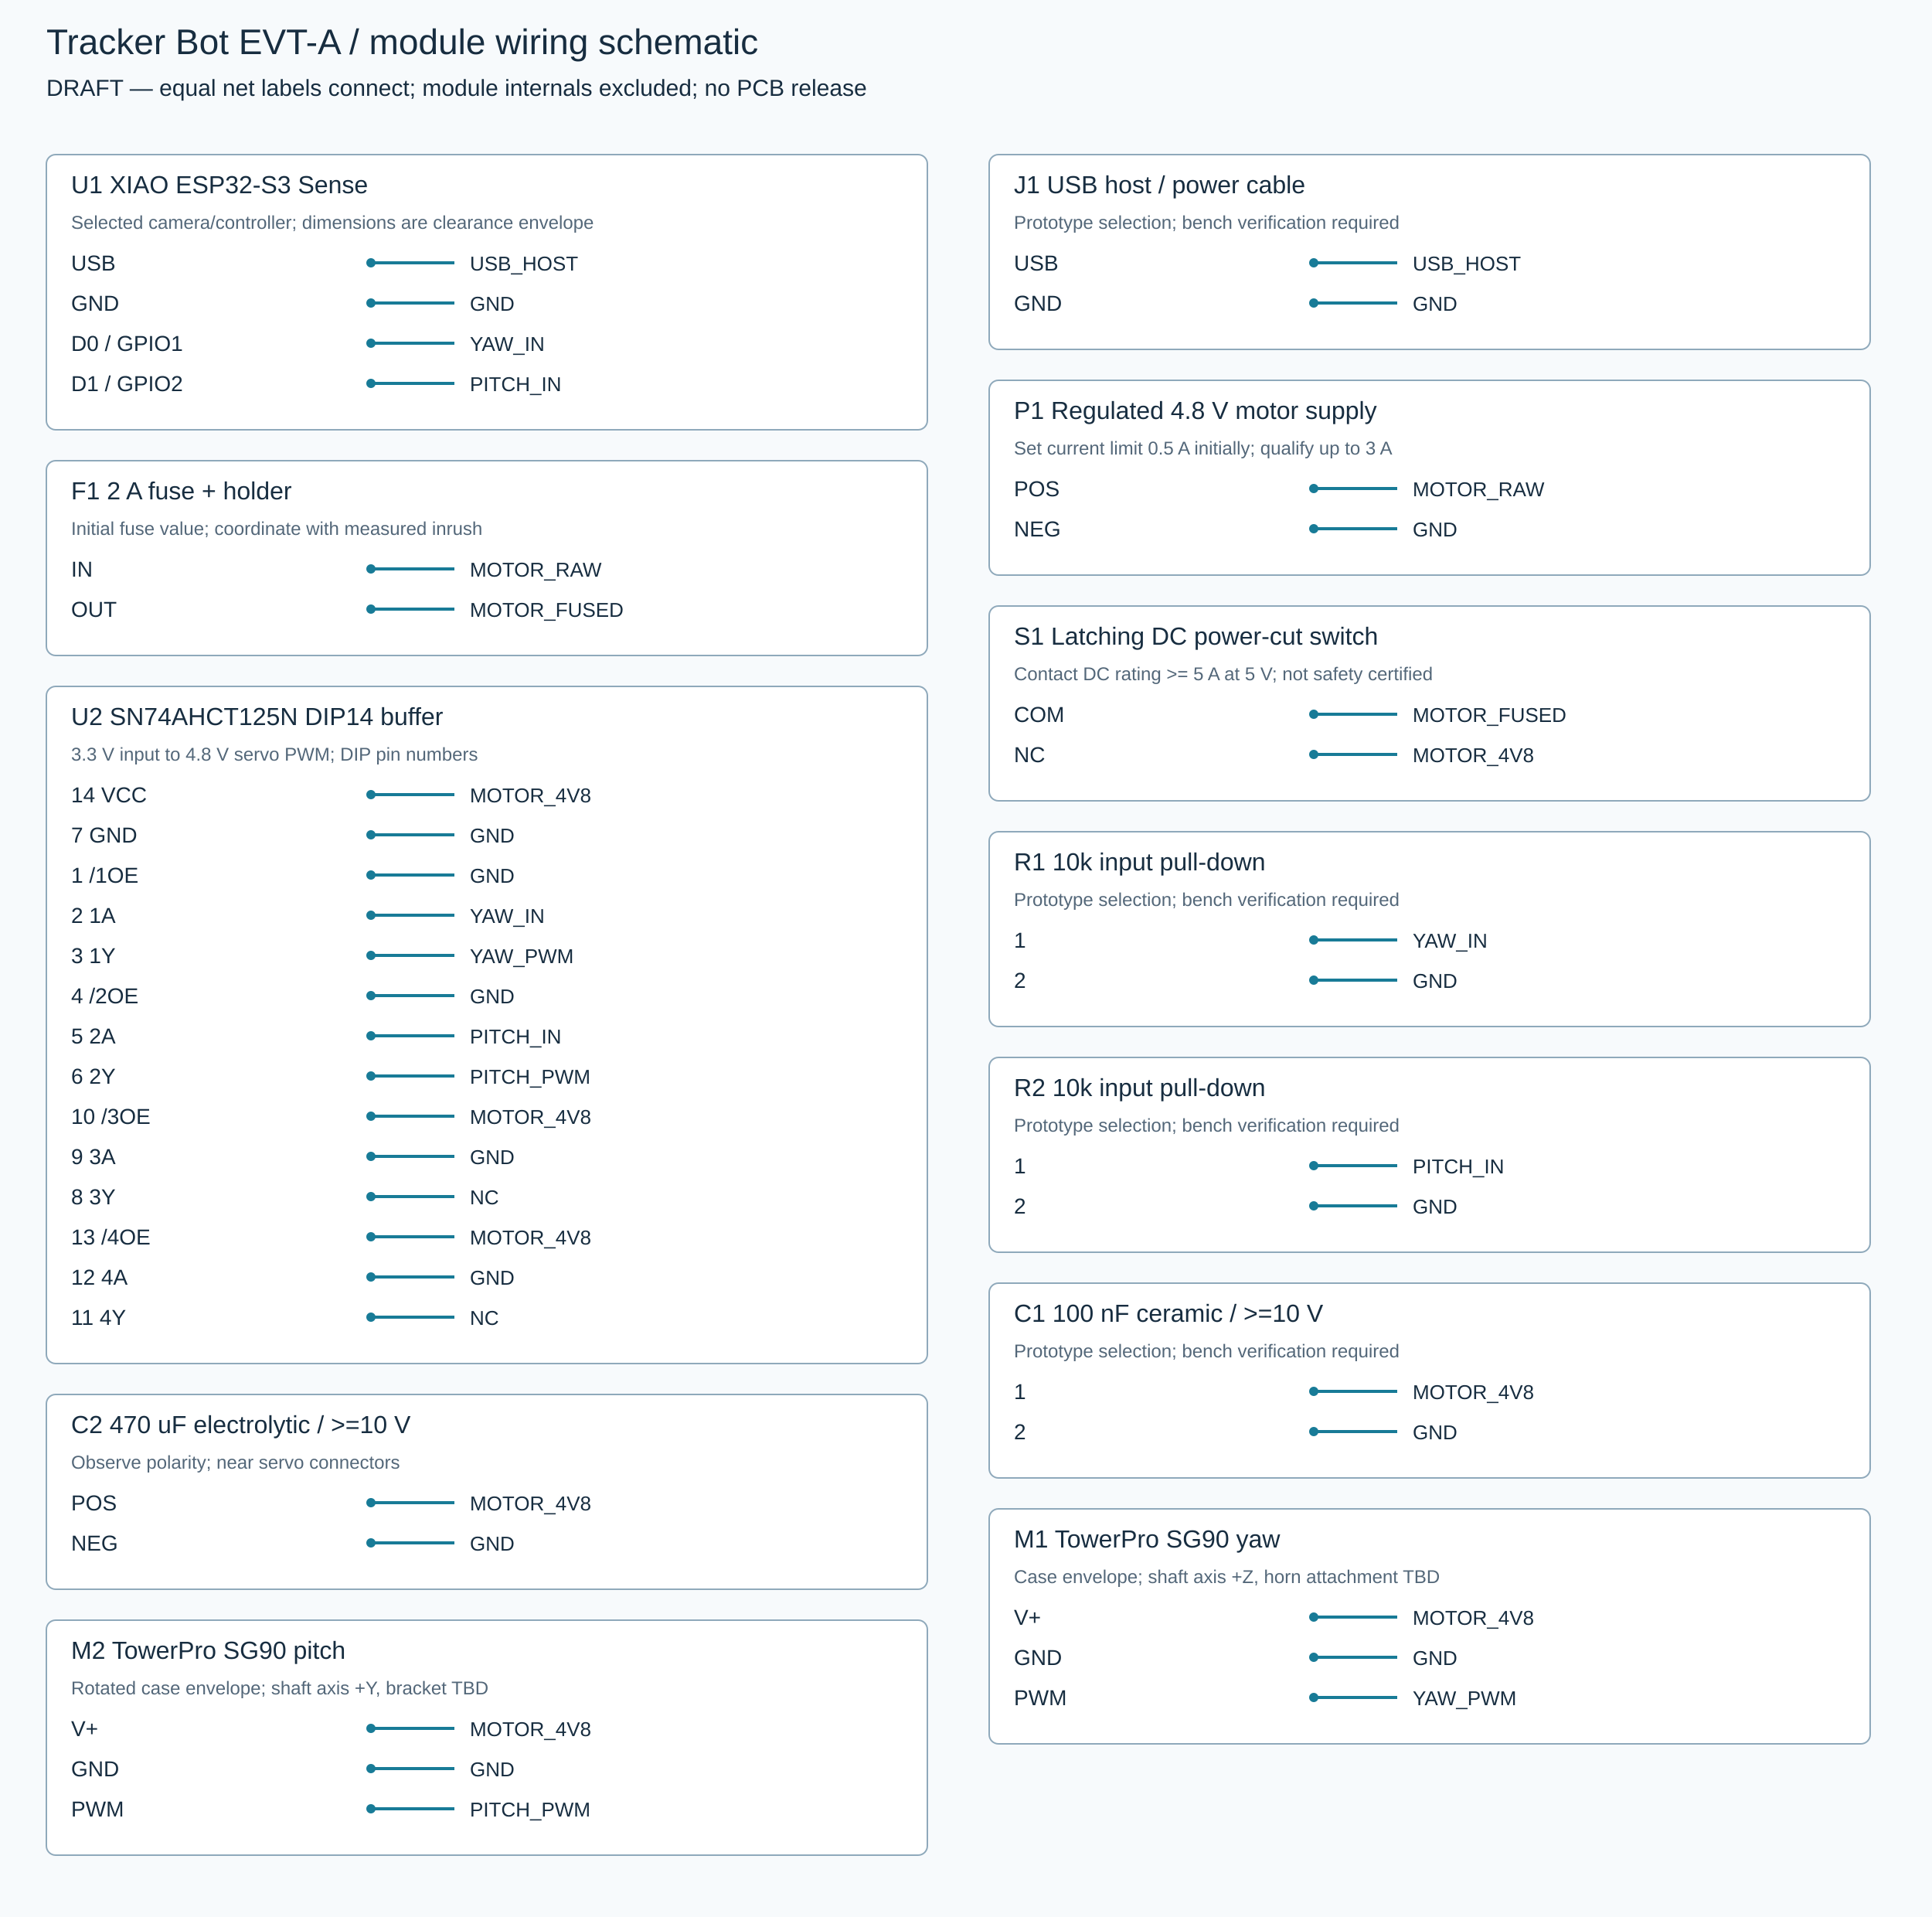
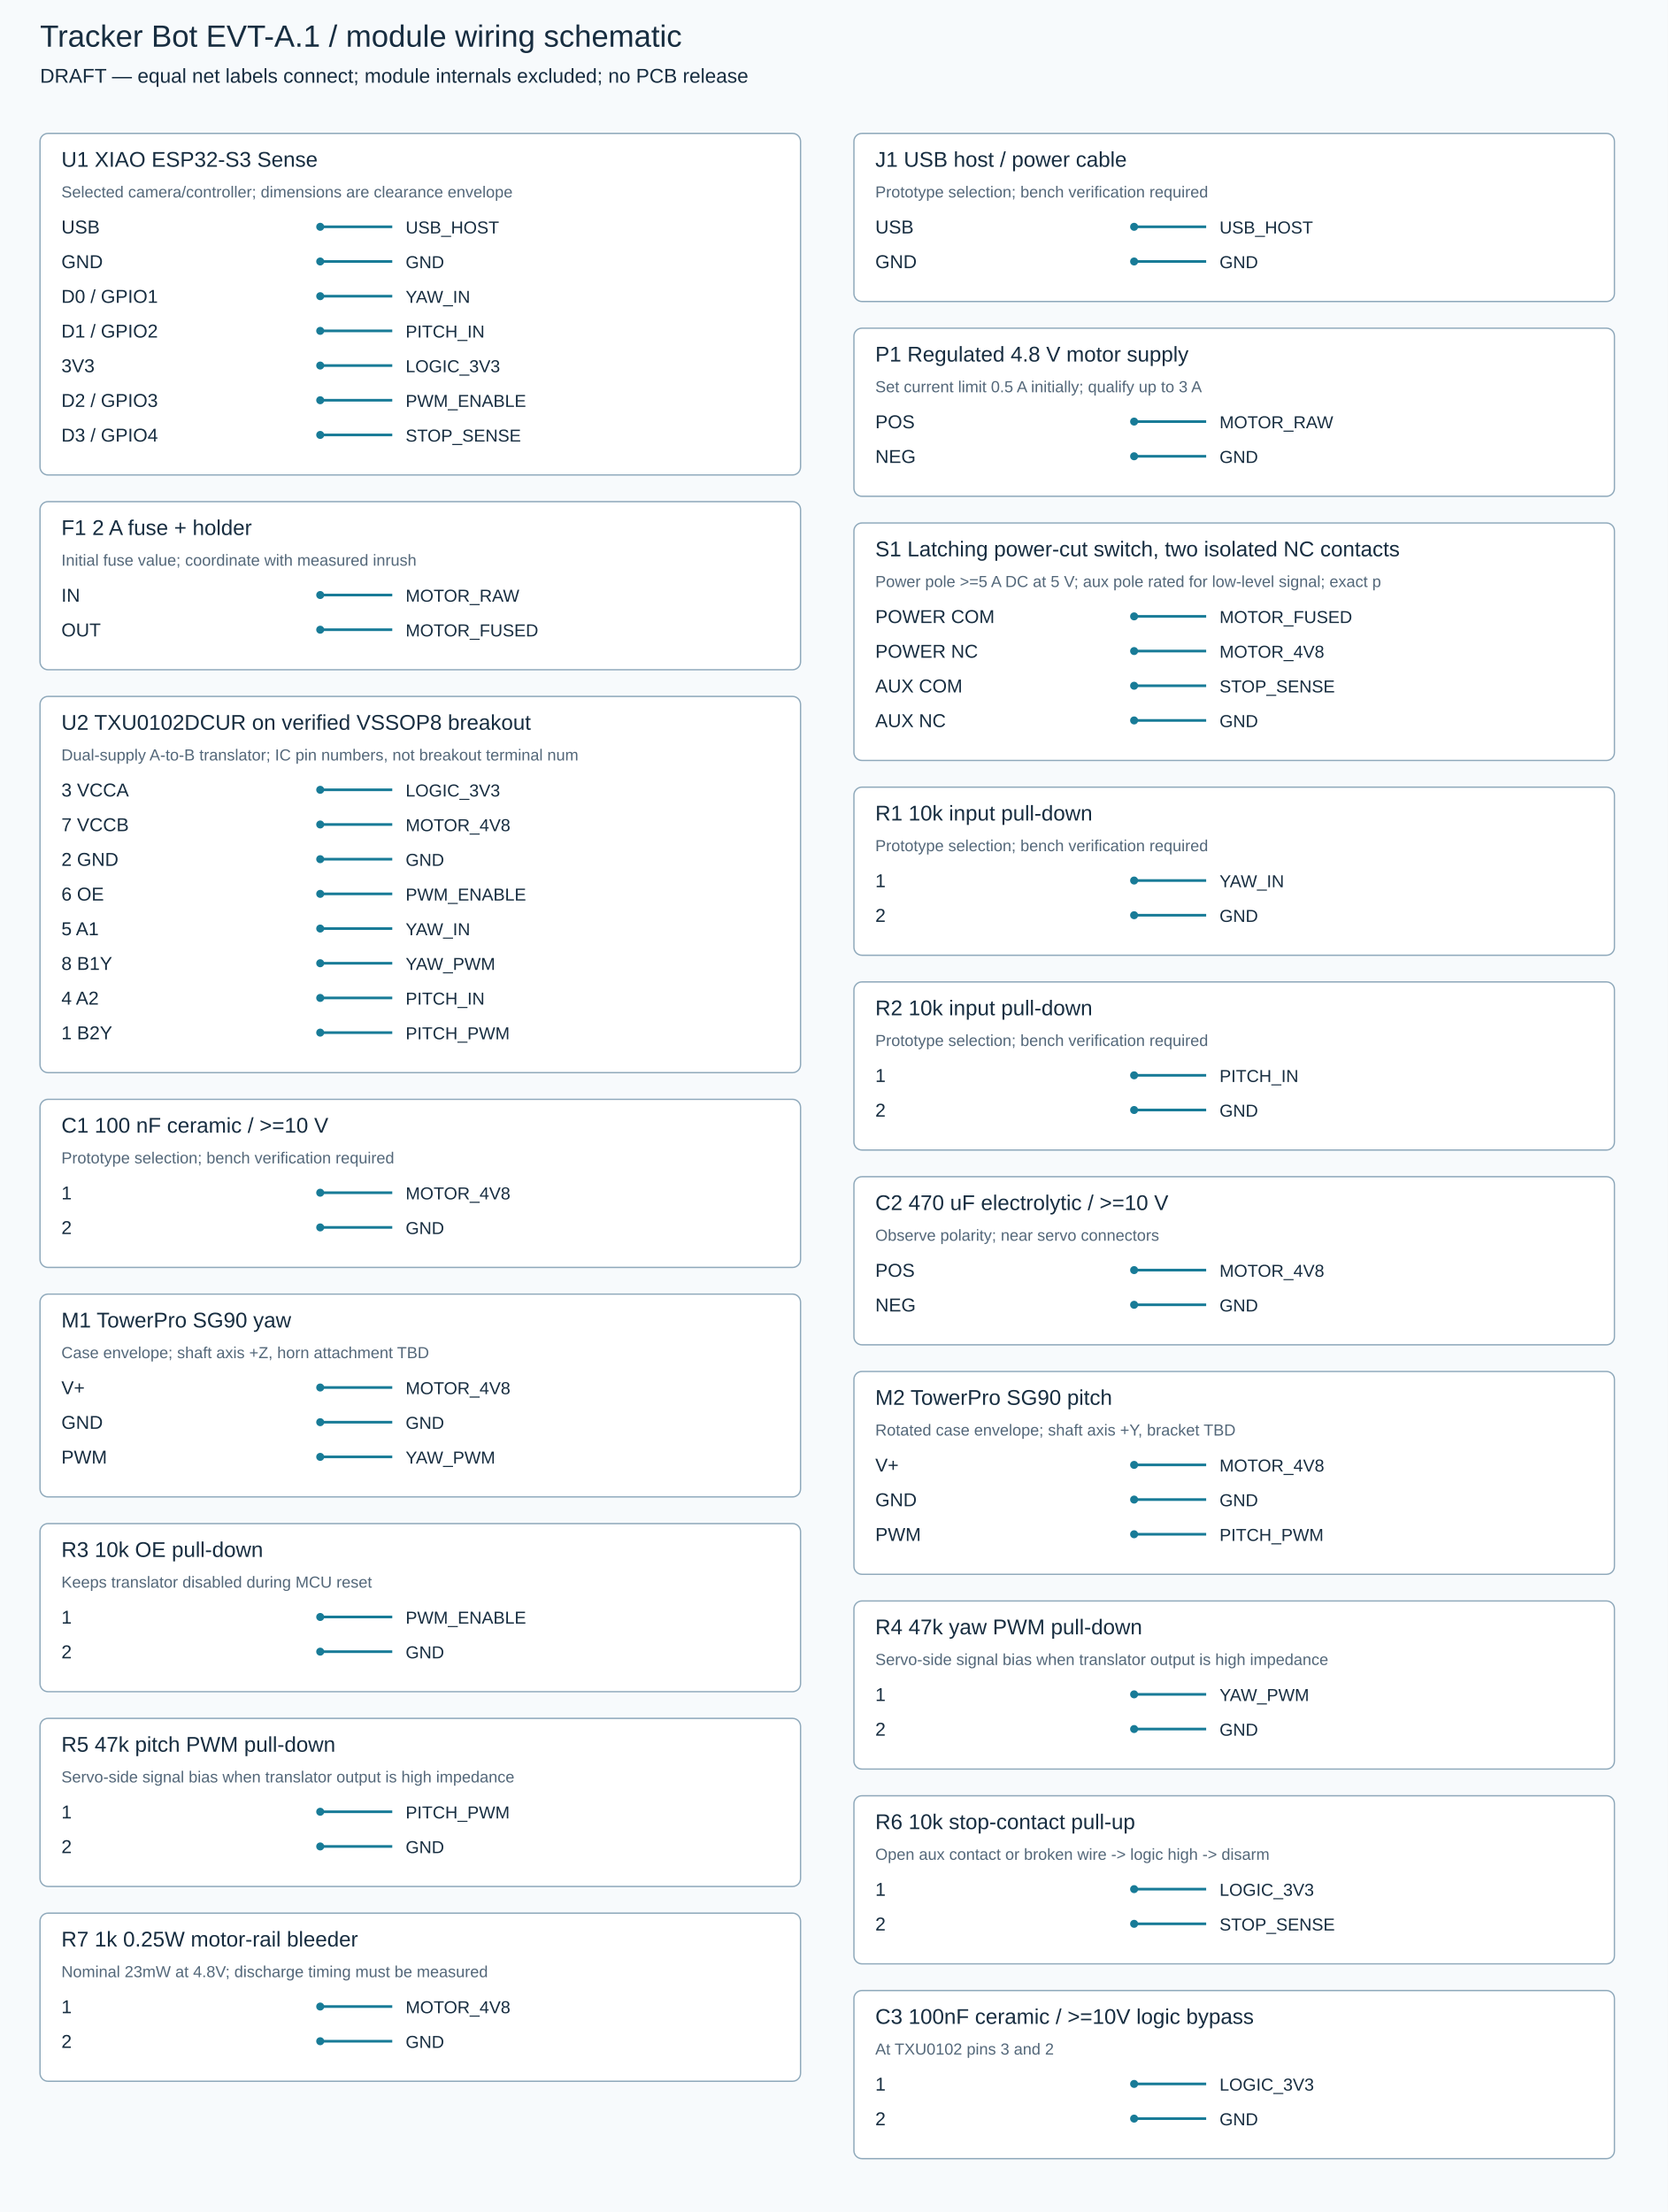
- <svg xmlns="http://www.w3.org/2000/svg" width="1250" height="1240" viewBox="0 0 1250 1240">
+ <svg xmlns="http://www.w3.org/2000/svg" width="1250" height="1658" viewBox="0 0 1250 1658">
  <rect width="100%" height="100%" fill="#f7fafc" />
-   <text x="30" y="35" font-family="Arial,sans-serif" font-size="23" fill="#172d40">Tracker Bot EVT-A / module wiring schematic</text>
+   <text x="30" y="35" font-family="Arial,sans-serif" font-size="23" fill="#172d40">Tracker Bot EVT-A.1 / module wiring schematic</text>
  <text x="30" y="62" font-family="Arial,sans-serif" font-size="15" fill="#172d40">DRAFT — equal net labels connect; module internals excluded; no PCB release</text>
-   <rect x="30" y="100" width="570" height="178" rx="6" fill="white" stroke="#8fa9bb" />
+   <rect x="30" y="100" width="570" height="256" rx="6" fill="white" stroke="#8fa9bb" />
  <text x="46" y="125" font-family="Arial,sans-serif" font-size="16" fill="#172d40">U1  XIAO ESP32-S3 Sense</text>
  <text x="46" y="148" font-family="Arial,sans-serif" font-size="12" fill="#536779">Selected camera/controller; dimensions are clearance envelope</text>
  <text x="46" y="175" font-family="Arial,sans-serif" font-size="14" fill="#172d40">USB</text>
  <path d="M 240 170 h 54" stroke="#187b97" stroke-width="2" />
  <circle cx="240" cy="170" r="3" fill="#187b97" />
  <text x="304" y="175" font-family="Arial,sans-serif" font-size="13" fill="#172d40">USB_HOST</text>
  <text x="46" y="201" font-family="Arial,sans-serif" font-size="14" fill="#172d40">GND</text>
  <path d="M 240 196 h 54" stroke="#187b97" stroke-width="2" />
  <circle cx="240" cy="196" r="3" fill="#187b97" />
  <text x="304" y="201" font-family="Arial,sans-serif" font-size="13" fill="#172d40">GND</text>
  <text x="46" y="227" font-family="Arial,sans-serif" font-size="14" fill="#172d40">D0 / GPIO1</text>
  <path d="M 240 222 h 54" stroke="#187b97" stroke-width="2" />
  <circle cx="240" cy="222" r="3" fill="#187b97" />
  <text x="304" y="227" font-family="Arial,sans-serif" font-size="13" fill="#172d40">YAW_IN</text>
  <text x="46" y="253" font-family="Arial,sans-serif" font-size="14" fill="#172d40">D1 / GPIO2</text>
  <path d="M 240 248 h 54" stroke="#187b97" stroke-width="2" />
  <circle cx="240" cy="248" r="3" fill="#187b97" />
  <text x="304" y="253" font-family="Arial,sans-serif" font-size="13" fill="#172d40">PITCH_IN</text>
+   <text x="46" y="279" font-family="Arial,sans-serif" font-size="14" fill="#172d40">3V3</text>
+   <path d="M 240 274 h 54" stroke="#187b97" stroke-width="2" />
+   <circle cx="240" cy="274" r="3" fill="#187b97" />
+   <text x="304" y="279" font-family="Arial,sans-serif" font-size="13" fill="#172d40">LOGIC_3V3</text>
+   <text x="46" y="305" font-family="Arial,sans-serif" font-size="14" fill="#172d40">D2 / GPIO3</text>
+   <path d="M 240 300 h 54" stroke="#187b97" stroke-width="2" />
+   <circle cx="240" cy="300" r="3" fill="#187b97" />
+   <text x="304" y="305" font-family="Arial,sans-serif" font-size="13" fill="#172d40">PWM_ENABLE</text>
+   <text x="46" y="331" font-family="Arial,sans-serif" font-size="14" fill="#172d40">D3 / GPIO4</text>
+   <path d="M 240 326 h 54" stroke="#187b97" stroke-width="2" />
+   <circle cx="240" cy="326" r="3" fill="#187b97" />
+   <text x="304" y="331" font-family="Arial,sans-serif" font-size="13" fill="#172d40">STOP_SENSE</text>
  <rect x="640" y="100" width="570" height="126" rx="6" fill="white" stroke="#8fa9bb" />
  <text x="656" y="125" font-family="Arial,sans-serif" font-size="16" fill="#172d40">J1  USB host / power cable</text>
  <text x="656" y="148" font-family="Arial,sans-serif" font-size="12" fill="#536779">Prototype selection; bench verification required</text>
  <text x="656" y="175" font-family="Arial,sans-serif" font-size="14" fill="#172d40">USB</text>
  <path d="M 850 170 h 54" stroke="#187b97" stroke-width="2" />
  <circle cx="850" cy="170" r="3" fill="#187b97" />
  <text x="914" y="175" font-family="Arial,sans-serif" font-size="13" fill="#172d40">USB_HOST</text>
  <text x="656" y="201" font-family="Arial,sans-serif" font-size="14" fill="#172d40">GND</text>
  <path d="M 850 196 h 54" stroke="#187b97" stroke-width="2" />
  <circle cx="850" cy="196" r="3" fill="#187b97" />
  <text x="914" y="201" font-family="Arial,sans-serif" font-size="13" fill="#172d40">GND</text>
  <rect x="640" y="246" width="570" height="126" rx="6" fill="white" stroke="#8fa9bb" />
  <text x="656" y="271" font-family="Arial,sans-serif" font-size="16" fill="#172d40">P1  Regulated 4.8 V motor supply</text>
  <text x="656" y="294" font-family="Arial,sans-serif" font-size="12" fill="#536779">Set current limit 0.5 A initially; qualify up to 3 A</text>
  <text x="656" y="321" font-family="Arial,sans-serif" font-size="14" fill="#172d40">POS</text>
  <path d="M 850 316 h 54" stroke="#187b97" stroke-width="2" />
  <circle cx="850" cy="316" r="3" fill="#187b97" />
  <text x="914" y="321" font-family="Arial,sans-serif" font-size="13" fill="#172d40">MOTOR_RAW</text>
  <text x="656" y="347" font-family="Arial,sans-serif" font-size="14" fill="#172d40">NEG</text>
  <path d="M 850 342 h 54" stroke="#187b97" stroke-width="2" />
  <circle cx="850" cy="342" r="3" fill="#187b97" />
  <text x="914" y="347" font-family="Arial,sans-serif" font-size="13" fill="#172d40">GND</text>
-   <rect x="30" y="298" width="570" height="126" rx="6" fill="white" stroke="#8fa9bb" />
-   <text x="46" y="323" font-family="Arial,sans-serif" font-size="16" fill="#172d40">F1  2 A fuse + holder</text>
-   <text x="46" y="346" font-family="Arial,sans-serif" font-size="12" fill="#536779">Initial fuse value; coordinate with measured inrush</text>
-   <text x="46" y="373" font-family="Arial,sans-serif" font-size="14" fill="#172d40">IN</text>
-   <path d="M 240 368 h 54" stroke="#187b97" stroke-width="2" />
-   <circle cx="240" cy="368" r="3" fill="#187b97" />
-   <text x="304" y="373" font-family="Arial,sans-serif" font-size="13" fill="#172d40">MOTOR_RAW</text>
-   <text x="46" y="399" font-family="Arial,sans-serif" font-size="14" fill="#172d40">OUT</text>
-   <path d="M 240 394 h 54" stroke="#187b97" stroke-width="2" />
-   <circle cx="240" cy="394" r="3" fill="#187b97" />
-   <text x="304" y="399" font-family="Arial,sans-serif" font-size="13" fill="#172d40">MOTOR_FUSED</text>
-   <rect x="640" y="392" width="570" height="126" rx="6" fill="white" stroke="#8fa9bb" />
-   <text x="656" y="417" font-family="Arial,sans-serif" font-size="16" fill="#172d40">S1  Latching DC power-cut switch</text>
-   <text x="656" y="440" font-family="Arial,sans-serif" font-size="12" fill="#536779">Contact DC rating &gt;= 5 A at 5 V; not safety certified</text>
-   <text x="656" y="467" font-family="Arial,sans-serif" font-size="14" fill="#172d40">COM</text>
+   <rect x="30" y="376" width="570" height="126" rx="6" fill="white" stroke="#8fa9bb" />
+   <text x="46" y="401" font-family="Arial,sans-serif" font-size="16" fill="#172d40">F1  2 A fuse + holder</text>
+   <text x="46" y="424" font-family="Arial,sans-serif" font-size="12" fill="#536779">Initial fuse value; coordinate with measured inrush</text>
+   <text x="46" y="451" font-family="Arial,sans-serif" font-size="14" fill="#172d40">IN</text>
+   <path d="M 240 446 h 54" stroke="#187b97" stroke-width="2" />
+   <circle cx="240" cy="446" r="3" fill="#187b97" />
+   <text x="304" y="451" font-family="Arial,sans-serif" font-size="13" fill="#172d40">MOTOR_RAW</text>
+   <text x="46" y="477" font-family="Arial,sans-serif" font-size="14" fill="#172d40">OUT</text>
+   <path d="M 240 472 h 54" stroke="#187b97" stroke-width="2" />
+   <circle cx="240" cy="472" r="3" fill="#187b97" />
+   <text x="304" y="477" font-family="Arial,sans-serif" font-size="13" fill="#172d40">MOTOR_FUSED</text>
+   <rect x="640" y="392" width="570" height="178" rx="6" fill="white" stroke="#8fa9bb" />
+   <text x="656" y="417" font-family="Arial,sans-serif" font-size="16" fill="#172d40">S1  Latching power-cut switch, two isolated NC contacts</text>
+   <text x="656" y="440" font-family="Arial,sans-serif" font-size="12" fill="#536779">Power pole &gt;=5 A DC at 5 V; aux pole rated for low-level signal; exact p</text>
+   <text x="656" y="467" font-family="Arial,sans-serif" font-size="14" fill="#172d40">POWER COM</text>
  <path d="M 850 462 h 54" stroke="#187b97" stroke-width="2" />
  <circle cx="850" cy="462" r="3" fill="#187b97" />
  <text x="914" y="467" font-family="Arial,sans-serif" font-size="13" fill="#172d40">MOTOR_FUSED</text>
-   <text x="656" y="493" font-family="Arial,sans-serif" font-size="14" fill="#172d40">NC</text>
+   <text x="656" y="493" font-family="Arial,sans-serif" font-size="14" fill="#172d40">POWER NC</text>
  <path d="M 850 488 h 54" stroke="#187b97" stroke-width="2" />
  <circle cx="850" cy="488" r="3" fill="#187b97" />
  <text x="914" y="493" font-family="Arial,sans-serif" font-size="13" fill="#172d40">MOTOR_4V8</text>
-   <rect x="30" y="444" width="570" height="438" rx="6" fill="white" stroke="#8fa9bb" />
-   <text x="46" y="469" font-family="Arial,sans-serif" font-size="16" fill="#172d40">U2  SN74AHCT125N DIP14 buffer</text>
-   <text x="46" y="492" font-family="Arial,sans-serif" font-size="12" fill="#536779">3.3 V input to 4.8 V servo PWM; DIP pin numbers</text>
-   <text x="46" y="519" font-family="Arial,sans-serif" font-size="14" fill="#172d40">14 VCC</text>
-   <path d="M 240 514 h 54" stroke="#187b97" stroke-width="2" />
-   <circle cx="240" cy="514" r="3" fill="#187b97" />
-   <text x="304" y="519" font-family="Arial,sans-serif" font-size="13" fill="#172d40">MOTOR_4V8</text>
-   <text x="46" y="545" font-family="Arial,sans-serif" font-size="14" fill="#172d40">7 GND</text>
-   <path d="M 240 540 h 54" stroke="#187b97" stroke-width="2" />
-   <circle cx="240" cy="540" r="3" fill="#187b97" />
-   <text x="304" y="545" font-family="Arial,sans-serif" font-size="13" fill="#172d40">GND</text>
-   <text x="46" y="571" font-family="Arial,sans-serif" font-size="14" fill="#172d40">1 /1OE</text>
-   <path d="M 240 566 h 54" stroke="#187b97" stroke-width="2" />
-   <circle cx="240" cy="566" r="3" fill="#187b97" />
-   <text x="304" y="571" font-family="Arial,sans-serif" font-size="13" fill="#172d40">GND</text>
-   <text x="46" y="597" font-family="Arial,sans-serif" font-size="14" fill="#172d40">2 1A</text>
+   <text x="656" y="519" font-family="Arial,sans-serif" font-size="14" fill="#172d40">AUX COM</text>
+   <path d="M 850 514 h 54" stroke="#187b97" stroke-width="2" />
+   <circle cx="850" cy="514" r="3" fill="#187b97" />
+   <text x="914" y="519" font-family="Arial,sans-serif" font-size="13" fill="#172d40">STOP_SENSE</text>
+   <text x="656" y="545" font-family="Arial,sans-serif" font-size="14" fill="#172d40">AUX NC</text>
+   <path d="M 850 540 h 54" stroke="#187b97" stroke-width="2" />
+   <circle cx="850" cy="540" r="3" fill="#187b97" />
+   <text x="914" y="545" font-family="Arial,sans-serif" font-size="13" fill="#172d40">GND</text>
+   <rect x="30" y="522" width="570" height="282" rx="6" fill="white" stroke="#8fa9bb" />
+   <text x="46" y="547" font-family="Arial,sans-serif" font-size="16" fill="#172d40">U2  TXU0102DCUR on verified VSSOP8 breakout</text>
+   <text x="46" y="570" font-family="Arial,sans-serif" font-size="12" fill="#536779">Dual-supply A-to-B translator; IC pin numbers, not breakout terminal num</text>
+   <text x="46" y="597" font-family="Arial,sans-serif" font-size="14" fill="#172d40">3 VCCA</text>
  <path d="M 240 592 h 54" stroke="#187b97" stroke-width="2" />
  <circle cx="240" cy="592" r="3" fill="#187b97" />
-   <text x="304" y="597" font-family="Arial,sans-serif" font-size="13" fill="#172d40">YAW_IN</text>
-   <text x="46" y="623" font-family="Arial,sans-serif" font-size="14" fill="#172d40">3 1Y</text>
+   <text x="304" y="597" font-family="Arial,sans-serif" font-size="13" fill="#172d40">LOGIC_3V3</text>
+   <text x="46" y="623" font-family="Arial,sans-serif" font-size="14" fill="#172d40">7 VCCB</text>
  <path d="M 240 618 h 54" stroke="#187b97" stroke-width="2" />
  <circle cx="240" cy="618" r="3" fill="#187b97" />
-   <text x="304" y="623" font-family="Arial,sans-serif" font-size="13" fill="#172d40">YAW_PWM</text>
-   <text x="46" y="649" font-family="Arial,sans-serif" font-size="14" fill="#172d40">4 /2OE</text>
+   <text x="304" y="623" font-family="Arial,sans-serif" font-size="13" fill="#172d40">MOTOR_4V8</text>
+   <text x="46" y="649" font-family="Arial,sans-serif" font-size="14" fill="#172d40">2 GND</text>
  <path d="M 240 644 h 54" stroke="#187b97" stroke-width="2" />
  <circle cx="240" cy="644" r="3" fill="#187b97" />
  <text x="304" y="649" font-family="Arial,sans-serif" font-size="13" fill="#172d40">GND</text>
-   <text x="46" y="675" font-family="Arial,sans-serif" font-size="14" fill="#172d40">5 2A</text>
+   <text x="46" y="675" font-family="Arial,sans-serif" font-size="14" fill="#172d40">6 OE</text>
  <path d="M 240 670 h 54" stroke="#187b97" stroke-width="2" />
  <circle cx="240" cy="670" r="3" fill="#187b97" />
-   <text x="304" y="675" font-family="Arial,sans-serif" font-size="13" fill="#172d40">PITCH_IN</text>
-   <text x="46" y="701" font-family="Arial,sans-serif" font-size="14" fill="#172d40">6 2Y</text>
+   <text x="304" y="675" font-family="Arial,sans-serif" font-size="13" fill="#172d40">PWM_ENABLE</text>
+   <text x="46" y="701" font-family="Arial,sans-serif" font-size="14" fill="#172d40">5 A1</text>
  <path d="M 240 696 h 54" stroke="#187b97" stroke-width="2" />
  <circle cx="240" cy="696" r="3" fill="#187b97" />
-   <text x="304" y="701" font-family="Arial,sans-serif" font-size="13" fill="#172d40">PITCH_PWM</text>
-   <text x="46" y="727" font-family="Arial,sans-serif" font-size="14" fill="#172d40">10 /3OE</text>
+   <text x="304" y="701" font-family="Arial,sans-serif" font-size="13" fill="#172d40">YAW_IN</text>
+   <text x="46" y="727" font-family="Arial,sans-serif" font-size="14" fill="#172d40">8 B1Y</text>
  <path d="M 240 722 h 54" stroke="#187b97" stroke-width="2" />
  <circle cx="240" cy="722" r="3" fill="#187b97" />
-   <text x="304" y="727" font-family="Arial,sans-serif" font-size="13" fill="#172d40">MOTOR_4V8</text>
-   <text x="46" y="753" font-family="Arial,sans-serif" font-size="14" fill="#172d40">9 3A</text>
+   <text x="304" y="727" font-family="Arial,sans-serif" font-size="13" fill="#172d40">YAW_PWM</text>
+   <text x="46" y="753" font-family="Arial,sans-serif" font-size="14" fill="#172d40">4 A2</text>
  <path d="M 240 748 h 54" stroke="#187b97" stroke-width="2" />
  <circle cx="240" cy="748" r="3" fill="#187b97" />
-   <text x="304" y="753" font-family="Arial,sans-serif" font-size="13" fill="#172d40">GND</text>
-   <text x="46" y="779" font-family="Arial,sans-serif" font-size="14" fill="#172d40">8 3Y</text>
+   <text x="304" y="753" font-family="Arial,sans-serif" font-size="13" fill="#172d40">PITCH_IN</text>
+   <text x="46" y="779" font-family="Arial,sans-serif" font-size="14" fill="#172d40">1 B2Y</text>
  <path d="M 240 774 h 54" stroke="#187b97" stroke-width="2" />
  <circle cx="240" cy="774" r="3" fill="#187b97" />
-   <text x="304" y="779" font-family="Arial,sans-serif" font-size="13" fill="#172d40">NC</text>
-   <text x="46" y="805" font-family="Arial,sans-serif" font-size="14" fill="#172d40">13 /4OE</text>
-   <path d="M 240 800 h 54" stroke="#187b97" stroke-width="2" />
-   <circle cx="240" cy="800" r="3" fill="#187b97" />
-   <text x="304" y="805" font-family="Arial,sans-serif" font-size="13" fill="#172d40">MOTOR_4V8</text>
-   <text x="46" y="831" font-family="Arial,sans-serif" font-size="14" fill="#172d40">12 4A</text>
-   <path d="M 240 826 h 54" stroke="#187b97" stroke-width="2" />
-   <circle cx="240" cy="826" r="3" fill="#187b97" />
-   <text x="304" y="831" font-family="Arial,sans-serif" font-size="13" fill="#172d40">GND</text>
-   <text x="46" y="857" font-family="Arial,sans-serif" font-size="14" fill="#172d40">11 4Y</text>
-   <path d="M 240 852 h 54" stroke="#187b97" stroke-width="2" />
-   <circle cx="240" cy="852" r="3" fill="#187b97" />
-   <text x="304" y="857" font-family="Arial,sans-serif" font-size="13" fill="#172d40">NC</text>
-   <rect x="640" y="538" width="570" height="126" rx="6" fill="white" stroke="#8fa9bb" />
-   <text x="656" y="563" font-family="Arial,sans-serif" font-size="16" fill="#172d40">R1  10k input pull-down</text>
-   <text x="656" y="586" font-family="Arial,sans-serif" font-size="12" fill="#536779">Prototype selection; bench verification required</text>
-   <text x="656" y="613" font-family="Arial,sans-serif" font-size="14" fill="#172d40">1</text>
-   <path d="M 850 608 h 54" stroke="#187b97" stroke-width="2" />
-   <circle cx="850" cy="608" r="3" fill="#187b97" />
-   <text x="914" y="613" font-family="Arial,sans-serif" font-size="13" fill="#172d40">YAW_IN</text>
-   <text x="656" y="639" font-family="Arial,sans-serif" font-size="14" fill="#172d40">2</text>
-   <path d="M 850 634 h 54" stroke="#187b97" stroke-width="2" />
-   <circle cx="850" cy="634" r="3" fill="#187b97" />
-   <text x="914" y="639" font-family="Arial,sans-serif" font-size="13" fill="#172d40">GND</text>
-   <rect x="640" y="684" width="570" height="126" rx="6" fill="white" stroke="#8fa9bb" />
-   <text x="656" y="709" font-family="Arial,sans-serif" font-size="16" fill="#172d40">R2  10k input pull-down</text>
-   <text x="656" y="732" font-family="Arial,sans-serif" font-size="12" fill="#536779">Prototype selection; bench verification required</text>
-   <text x="656" y="759" font-family="Arial,sans-serif" font-size="14" fill="#172d40">1</text>
-   <path d="M 850 754 h 54" stroke="#187b97" stroke-width="2" />
-   <circle cx="850" cy="754" r="3" fill="#187b97" />
-   <text x="914" y="759" font-family="Arial,sans-serif" font-size="13" fill="#172d40">PITCH_IN</text>
-   <text x="656" y="785" font-family="Arial,sans-serif" font-size="14" fill="#172d40">2</text>
-   <path d="M 850 780 h 54" stroke="#187b97" stroke-width="2" />
-   <circle cx="850" cy="780" r="3" fill="#187b97" />
-   <text x="914" y="785" font-family="Arial,sans-serif" font-size="13" fill="#172d40">GND</text>
-   <rect x="640" y="830" width="570" height="126" rx="6" fill="white" stroke="#8fa9bb" />
-   <text x="656" y="855" font-family="Arial,sans-serif" font-size="16" fill="#172d40">C1  100 nF ceramic / &gt;=10 V</text>
-   <text x="656" y="878" font-family="Arial,sans-serif" font-size="12" fill="#536779">Prototype selection; bench verification required</text>
-   <text x="656" y="905" font-family="Arial,sans-serif" font-size="14" fill="#172d40">1</text>
-   <path d="M 850 900 h 54" stroke="#187b97" stroke-width="2" />
-   <circle cx="850" cy="900" r="3" fill="#187b97" />
-   <text x="914" y="905" font-family="Arial,sans-serif" font-size="13" fill="#172d40">MOTOR_4V8</text>
-   <text x="656" y="931" font-family="Arial,sans-serif" font-size="14" fill="#172d40">2</text>
-   <path d="M 850 926 h 54" stroke="#187b97" stroke-width="2" />
-   <circle cx="850" cy="926" r="3" fill="#187b97" />
-   <text x="914" y="931" font-family="Arial,sans-serif" font-size="13" fill="#172d40">GND</text>
-   <rect x="30" y="902" width="570" height="126" rx="6" fill="white" stroke="#8fa9bb" />
-   <text x="46" y="927" font-family="Arial,sans-serif" font-size="16" fill="#172d40">C2  470 uF electrolytic / &gt;=10 V</text>
-   <text x="46" y="950" font-family="Arial,sans-serif" font-size="12" fill="#536779">Observe polarity; near servo connectors</text>
-   <text x="46" y="977" font-family="Arial,sans-serif" font-size="14" fill="#172d40">POS</text>
-   <path d="M 240 972 h 54" stroke="#187b97" stroke-width="2" />
-   <circle cx="240" cy="972" r="3" fill="#187b97" />
-   <text x="304" y="977" font-family="Arial,sans-serif" font-size="13" fill="#172d40">MOTOR_4V8</text>
-   <text x="46" y="1003" font-family="Arial,sans-serif" font-size="14" fill="#172d40">NEG</text>
-   <path d="M 240 998 h 54" stroke="#187b97" stroke-width="2" />
-   <circle cx="240" cy="998" r="3" fill="#187b97" />
-   <text x="304" y="1003" font-family="Arial,sans-serif" font-size="13" fill="#172d40">GND</text>
-   <rect x="640" y="976" width="570" height="152" rx="6" fill="white" stroke="#8fa9bb" />
-   <text x="656" y="1001" font-family="Arial,sans-serif" font-size="16" fill="#172d40">M1  TowerPro SG90 yaw</text>
-   <text x="656" y="1024" font-family="Arial,sans-serif" font-size="12" fill="#536779">Case envelope; shaft axis +Z, horn attachment TBD</text>
-   <text x="656" y="1051" font-family="Arial,sans-serif" font-size="14" fill="#172d40">V+</text>
-   <path d="M 850 1046 h 54" stroke="#187b97" stroke-width="2" />
-   <circle cx="850" cy="1046" r="3" fill="#187b97" />
-   <text x="914" y="1051" font-family="Arial,sans-serif" font-size="13" fill="#172d40">MOTOR_4V8</text>
-   <text x="656" y="1077" font-family="Arial,sans-serif" font-size="14" fill="#172d40">GND</text>
-   <path d="M 850 1072 h 54" stroke="#187b97" stroke-width="2" />
-   <circle cx="850" cy="1072" r="3" fill="#187b97" />
-   <text x="914" y="1077" font-family="Arial,sans-serif" font-size="13" fill="#172d40">GND</text>
-   <text x="656" y="1103" font-family="Arial,sans-serif" font-size="14" fill="#172d40">PWM</text>
+   <text x="304" y="779" font-family="Arial,sans-serif" font-size="13" fill="#172d40">PITCH_PWM</text>
+   <rect x="640" y="590" width="570" height="126" rx="6" fill="white" stroke="#8fa9bb" />
+   <text x="656" y="615" font-family="Arial,sans-serif" font-size="16" fill="#172d40">R1  10k input pull-down</text>
+   <text x="656" y="638" font-family="Arial,sans-serif" font-size="12" fill="#536779">Prototype selection; bench verification required</text>
+   <text x="656" y="665" font-family="Arial,sans-serif" font-size="14" fill="#172d40">1</text>
+   <path d="M 850 660 h 54" stroke="#187b97" stroke-width="2" />
+   <circle cx="850" cy="660" r="3" fill="#187b97" />
+   <text x="914" y="665" font-family="Arial,sans-serif" font-size="13" fill="#172d40">YAW_IN</text>
+   <text x="656" y="691" font-family="Arial,sans-serif" font-size="14" fill="#172d40">2</text>
+   <path d="M 850 686 h 54" stroke="#187b97" stroke-width="2" />
+   <circle cx="850" cy="686" r="3" fill="#187b97" />
+   <text x="914" y="691" font-family="Arial,sans-serif" font-size="13" fill="#172d40">GND</text>
+   <rect x="640" y="736" width="570" height="126" rx="6" fill="white" stroke="#8fa9bb" />
+   <text x="656" y="761" font-family="Arial,sans-serif" font-size="16" fill="#172d40">R2  10k input pull-down</text>
+   <text x="656" y="784" font-family="Arial,sans-serif" font-size="12" fill="#536779">Prototype selection; bench verification required</text>
+   <text x="656" y="811" font-family="Arial,sans-serif" font-size="14" fill="#172d40">1</text>
+   <path d="M 850 806 h 54" stroke="#187b97" stroke-width="2" />
+   <circle cx="850" cy="806" r="3" fill="#187b97" />
+   <text x="914" y="811" font-family="Arial,sans-serif" font-size="13" fill="#172d40">PITCH_IN</text>
+   <text x="656" y="837" font-family="Arial,sans-serif" font-size="14" fill="#172d40">2</text>
+   <path d="M 850 832 h 54" stroke="#187b97" stroke-width="2" />
+   <circle cx="850" cy="832" r="3" fill="#187b97" />
+   <text x="914" y="837" font-family="Arial,sans-serif" font-size="13" fill="#172d40">GND</text>
+   <rect x="30" y="824" width="570" height="126" rx="6" fill="white" stroke="#8fa9bb" />
+   <text x="46" y="849" font-family="Arial,sans-serif" font-size="16" fill="#172d40">C1  100 nF ceramic / &gt;=10 V</text>
+   <text x="46" y="872" font-family="Arial,sans-serif" font-size="12" fill="#536779">Prototype selection; bench verification required</text>
+   <text x="46" y="899" font-family="Arial,sans-serif" font-size="14" fill="#172d40">1</text>
+   <path d="M 240 894 h 54" stroke="#187b97" stroke-width="2" />
+   <circle cx="240" cy="894" r="3" fill="#187b97" />
+   <text x="304" y="899" font-family="Arial,sans-serif" font-size="13" fill="#172d40">MOTOR_4V8</text>
+   <text x="46" y="925" font-family="Arial,sans-serif" font-size="14" fill="#172d40">2</text>
+   <path d="M 240 920 h 54" stroke="#187b97" stroke-width="2" />
+   <circle cx="240" cy="920" r="3" fill="#187b97" />
+   <text x="304" y="925" font-family="Arial,sans-serif" font-size="13" fill="#172d40">GND</text>
+   <rect x="640" y="882" width="570" height="126" rx="6" fill="white" stroke="#8fa9bb" />
+   <text x="656" y="907" font-family="Arial,sans-serif" font-size="16" fill="#172d40">C2  470 uF electrolytic / &gt;=10 V</text>
+   <text x="656" y="930" font-family="Arial,sans-serif" font-size="12" fill="#536779">Observe polarity; near servo connectors</text>
+   <text x="656" y="957" font-family="Arial,sans-serif" font-size="14" fill="#172d40">POS</text>
+   <path d="M 850 952 h 54" stroke="#187b97" stroke-width="2" />
+   <circle cx="850" cy="952" r="3" fill="#187b97" />
+   <text x="914" y="957" font-family="Arial,sans-serif" font-size="13" fill="#172d40">MOTOR_4V8</text>
+   <text x="656" y="983" font-family="Arial,sans-serif" font-size="14" fill="#172d40">NEG</text>
+   <path d="M 850 978 h 54" stroke="#187b97" stroke-width="2" />
+   <circle cx="850" cy="978" r="3" fill="#187b97" />
+   <text x="914" y="983" font-family="Arial,sans-serif" font-size="13" fill="#172d40">GND</text>
+   <rect x="30" y="970" width="570" height="152" rx="6" fill="white" stroke="#8fa9bb" />
+   <text x="46" y="995" font-family="Arial,sans-serif" font-size="16" fill="#172d40">M1  TowerPro SG90 yaw</text>
+   <text x="46" y="1018" font-family="Arial,sans-serif" font-size="12" fill="#536779">Case envelope; shaft axis +Z, horn attachment TBD</text>
+   <text x="46" y="1045" font-family="Arial,sans-serif" font-size="14" fill="#172d40">V+</text>
+   <path d="M 240 1040 h 54" stroke="#187b97" stroke-width="2" />
+   <circle cx="240" cy="1040" r="3" fill="#187b97" />
+   <text x="304" y="1045" font-family="Arial,sans-serif" font-size="13" fill="#172d40">MOTOR_4V8</text>
+   <text x="46" y="1071" font-family="Arial,sans-serif" font-size="14" fill="#172d40">GND</text>
+   <path d="M 240 1066 h 54" stroke="#187b97" stroke-width="2" />
+   <circle cx="240" cy="1066" r="3" fill="#187b97" />
+   <text x="304" y="1071" font-family="Arial,sans-serif" font-size="13" fill="#172d40">GND</text>
+   <text x="46" y="1097" font-family="Arial,sans-serif" font-size="14" fill="#172d40">PWM</text>
+   <path d="M 240 1092 h 54" stroke="#187b97" stroke-width="2" />
+   <circle cx="240" cy="1092" r="3" fill="#187b97" />
+   <text x="304" y="1097" font-family="Arial,sans-serif" font-size="13" fill="#172d40">YAW_PWM</text>
+   <rect x="640" y="1028" width="570" height="152" rx="6" fill="white" stroke="#8fa9bb" />
+   <text x="656" y="1053" font-family="Arial,sans-serif" font-size="16" fill="#172d40">M2  TowerPro SG90 pitch</text>
+   <text x="656" y="1076" font-family="Arial,sans-serif" font-size="12" fill="#536779">Rotated case envelope; shaft axis +Y, bracket TBD</text>
+   <text x="656" y="1103" font-family="Arial,sans-serif" font-size="14" fill="#172d40">V+</text>
  <path d="M 850 1098 h 54" stroke="#187b97" stroke-width="2" />
  <circle cx="850" cy="1098" r="3" fill="#187b97" />
-   <text x="914" y="1103" font-family="Arial,sans-serif" font-size="13" fill="#172d40">YAW_PWM</text>
-   <rect x="30" y="1048" width="570" height="152" rx="6" fill="white" stroke="#8fa9bb" />
-   <text x="46" y="1073" font-family="Arial,sans-serif" font-size="16" fill="#172d40">M2  TowerPro SG90 pitch</text>
-   <text x="46" y="1096" font-family="Arial,sans-serif" font-size="12" fill="#536779">Rotated case envelope; shaft axis +Y, bracket TBD</text>
-   <text x="46" y="1123" font-family="Arial,sans-serif" font-size="14" fill="#172d40">V+</text>
-   <path d="M 240 1118 h 54" stroke="#187b97" stroke-width="2" />
-   <circle cx="240" cy="1118" r="3" fill="#187b97" />
-   <text x="304" y="1123" font-family="Arial,sans-serif" font-size="13" fill="#172d40">MOTOR_4V8</text>
-   <text x="46" y="1149" font-family="Arial,sans-serif" font-size="14" fill="#172d40">GND</text>
-   <path d="M 240 1144 h 54" stroke="#187b97" stroke-width="2" />
-   <circle cx="240" cy="1144" r="3" fill="#187b97" />
-   <text x="304" y="1149" font-family="Arial,sans-serif" font-size="13" fill="#172d40">GND</text>
-   <text x="46" y="1175" font-family="Arial,sans-serif" font-size="14" fill="#172d40">PWM</text>
-   <path d="M 240 1170 h 54" stroke="#187b97" stroke-width="2" />
-   <circle cx="240" cy="1170" r="3" fill="#187b97" />
-   <text x="304" y="1175" font-family="Arial,sans-serif" font-size="13" fill="#172d40">PITCH_PWM</text>
+   <text x="914" y="1103" font-family="Arial,sans-serif" font-size="13" fill="#172d40">MOTOR_4V8</text>
+   <text x="656" y="1129" font-family="Arial,sans-serif" font-size="14" fill="#172d40">GND</text>
+   <path d="M 850 1124 h 54" stroke="#187b97" stroke-width="2" />
+   <circle cx="850" cy="1124" r="3" fill="#187b97" />
+   <text x="914" y="1129" font-family="Arial,sans-serif" font-size="13" fill="#172d40">GND</text>
+   <text x="656" y="1155" font-family="Arial,sans-serif" font-size="14" fill="#172d40">PWM</text>
+   <path d="M 850 1150 h 54" stroke="#187b97" stroke-width="2" />
+   <circle cx="850" cy="1150" r="3" fill="#187b97" />
+   <text x="914" y="1155" font-family="Arial,sans-serif" font-size="13" fill="#172d40">PITCH_PWM</text>
+   <rect x="30" y="1142" width="570" height="126" rx="6" fill="white" stroke="#8fa9bb" />
+   <text x="46" y="1167" font-family="Arial,sans-serif" font-size="16" fill="#172d40">R3  10k OE pull-down</text>
+   <text x="46" y="1190" font-family="Arial,sans-serif" font-size="12" fill="#536779">Keeps translator disabled during MCU reset</text>
+   <text x="46" y="1217" font-family="Arial,sans-serif" font-size="14" fill="#172d40">1</text>
+   <path d="M 240 1212 h 54" stroke="#187b97" stroke-width="2" />
+   <circle cx="240" cy="1212" r="3" fill="#187b97" />
+   <text x="304" y="1217" font-family="Arial,sans-serif" font-size="13" fill="#172d40">PWM_ENABLE</text>
+   <text x="46" y="1243" font-family="Arial,sans-serif" font-size="14" fill="#172d40">2</text>
+   <path d="M 240 1238 h 54" stroke="#187b97" stroke-width="2" />
+   <circle cx="240" cy="1238" r="3" fill="#187b97" />
+   <text x="304" y="1243" font-family="Arial,sans-serif" font-size="13" fill="#172d40">GND</text>
+   <rect x="640" y="1200" width="570" height="126" rx="6" fill="white" stroke="#8fa9bb" />
+   <text x="656" y="1225" font-family="Arial,sans-serif" font-size="16" fill="#172d40">R4  47k yaw PWM pull-down</text>
+   <text x="656" y="1248" font-family="Arial,sans-serif" font-size="12" fill="#536779">Servo-side signal bias when translator output is high impedance</text>
+   <text x="656" y="1275" font-family="Arial,sans-serif" font-size="14" fill="#172d40">1</text>
+   <path d="M 850 1270 h 54" stroke="#187b97" stroke-width="2" />
+   <circle cx="850" cy="1270" r="3" fill="#187b97" />
+   <text x="914" y="1275" font-family="Arial,sans-serif" font-size="13" fill="#172d40">YAW_PWM</text>
+   <text x="656" y="1301" font-family="Arial,sans-serif" font-size="14" fill="#172d40">2</text>
+   <path d="M 850 1296 h 54" stroke="#187b97" stroke-width="2" />
+   <circle cx="850" cy="1296" r="3" fill="#187b97" />
+   <text x="914" y="1301" font-family="Arial,sans-serif" font-size="13" fill="#172d40">GND</text>
+   <rect x="30" y="1288" width="570" height="126" rx="6" fill="white" stroke="#8fa9bb" />
+   <text x="46" y="1313" font-family="Arial,sans-serif" font-size="16" fill="#172d40">R5  47k pitch PWM pull-down</text>
+   <text x="46" y="1336" font-family="Arial,sans-serif" font-size="12" fill="#536779">Servo-side signal bias when translator output is high impedance</text>
+   <text x="46" y="1363" font-family="Arial,sans-serif" font-size="14" fill="#172d40">1</text>
+   <path d="M 240 1358 h 54" stroke="#187b97" stroke-width="2" />
+   <circle cx="240" cy="1358" r="3" fill="#187b97" />
+   <text x="304" y="1363" font-family="Arial,sans-serif" font-size="13" fill="#172d40">PITCH_PWM</text>
+   <text x="46" y="1389" font-family="Arial,sans-serif" font-size="14" fill="#172d40">2</text>
+   <path d="M 240 1384 h 54" stroke="#187b97" stroke-width="2" />
+   <circle cx="240" cy="1384" r="3" fill="#187b97" />
+   <text x="304" y="1389" font-family="Arial,sans-serif" font-size="13" fill="#172d40">GND</text>
+   <rect x="640" y="1346" width="570" height="126" rx="6" fill="white" stroke="#8fa9bb" />
+   <text x="656" y="1371" font-family="Arial,sans-serif" font-size="16" fill="#172d40">R6  10k stop-contact pull-up</text>
+   <text x="656" y="1394" font-family="Arial,sans-serif" font-size="12" fill="#536779">Open aux contact or broken wire -&gt; logic high -&gt; disarm</text>
+   <text x="656" y="1421" font-family="Arial,sans-serif" font-size="14" fill="#172d40">1</text>
+   <path d="M 850 1416 h 54" stroke="#187b97" stroke-width="2" />
+   <circle cx="850" cy="1416" r="3" fill="#187b97" />
+   <text x="914" y="1421" font-family="Arial,sans-serif" font-size="13" fill="#172d40">LOGIC_3V3</text>
+   <text x="656" y="1447" font-family="Arial,sans-serif" font-size="14" fill="#172d40">2</text>
+   <path d="M 850 1442 h 54" stroke="#187b97" stroke-width="2" />
+   <circle cx="850" cy="1442" r="3" fill="#187b97" />
+   <text x="914" y="1447" font-family="Arial,sans-serif" font-size="13" fill="#172d40">STOP_SENSE</text>
+   <rect x="30" y="1434" width="570" height="126" rx="6" fill="white" stroke="#8fa9bb" />
+   <text x="46" y="1459" font-family="Arial,sans-serif" font-size="16" fill="#172d40">R7  1k 0.25W motor-rail bleeder</text>
+   <text x="46" y="1482" font-family="Arial,sans-serif" font-size="12" fill="#536779">Nominal 23mW at 4.8V; discharge timing must be measured</text>
+   <text x="46" y="1509" font-family="Arial,sans-serif" font-size="14" fill="#172d40">1</text>
+   <path d="M 240 1504 h 54" stroke="#187b97" stroke-width="2" />
+   <circle cx="240" cy="1504" r="3" fill="#187b97" />
+   <text x="304" y="1509" font-family="Arial,sans-serif" font-size="13" fill="#172d40">MOTOR_4V8</text>
+   <text x="46" y="1535" font-family="Arial,sans-serif" font-size="14" fill="#172d40">2</text>
+   <path d="M 240 1530 h 54" stroke="#187b97" stroke-width="2" />
+   <circle cx="240" cy="1530" r="3" fill="#187b97" />
+   <text x="304" y="1535" font-family="Arial,sans-serif" font-size="13" fill="#172d40">GND</text>
+   <rect x="640" y="1492" width="570" height="126" rx="6" fill="white" stroke="#8fa9bb" />
+   <text x="656" y="1517" font-family="Arial,sans-serif" font-size="16" fill="#172d40">C3  100nF ceramic / &gt;=10V logic bypass</text>
+   <text x="656" y="1540" font-family="Arial,sans-serif" font-size="12" fill="#536779">At TXU0102 pins 3 and 2</text>
+   <text x="656" y="1567" font-family="Arial,sans-serif" font-size="14" fill="#172d40">1</text>
+   <path d="M 850 1562 h 54" stroke="#187b97" stroke-width="2" />
+   <circle cx="850" cy="1562" r="3" fill="#187b97" />
+   <text x="914" y="1567" font-family="Arial,sans-serif" font-size="13" fill="#172d40">LOGIC_3V3</text>
+   <text x="656" y="1593" font-family="Arial,sans-serif" font-size="14" fill="#172d40">2</text>
+   <path d="M 850 1588 h 54" stroke="#187b97" stroke-width="2" />
+   <circle cx="850" cy="1588" r="3" fill="#187b97" />
+   <text x="914" y="1593" font-family="Arial,sans-serif" font-size="13" fill="#172d40">GND</text>
</svg>
